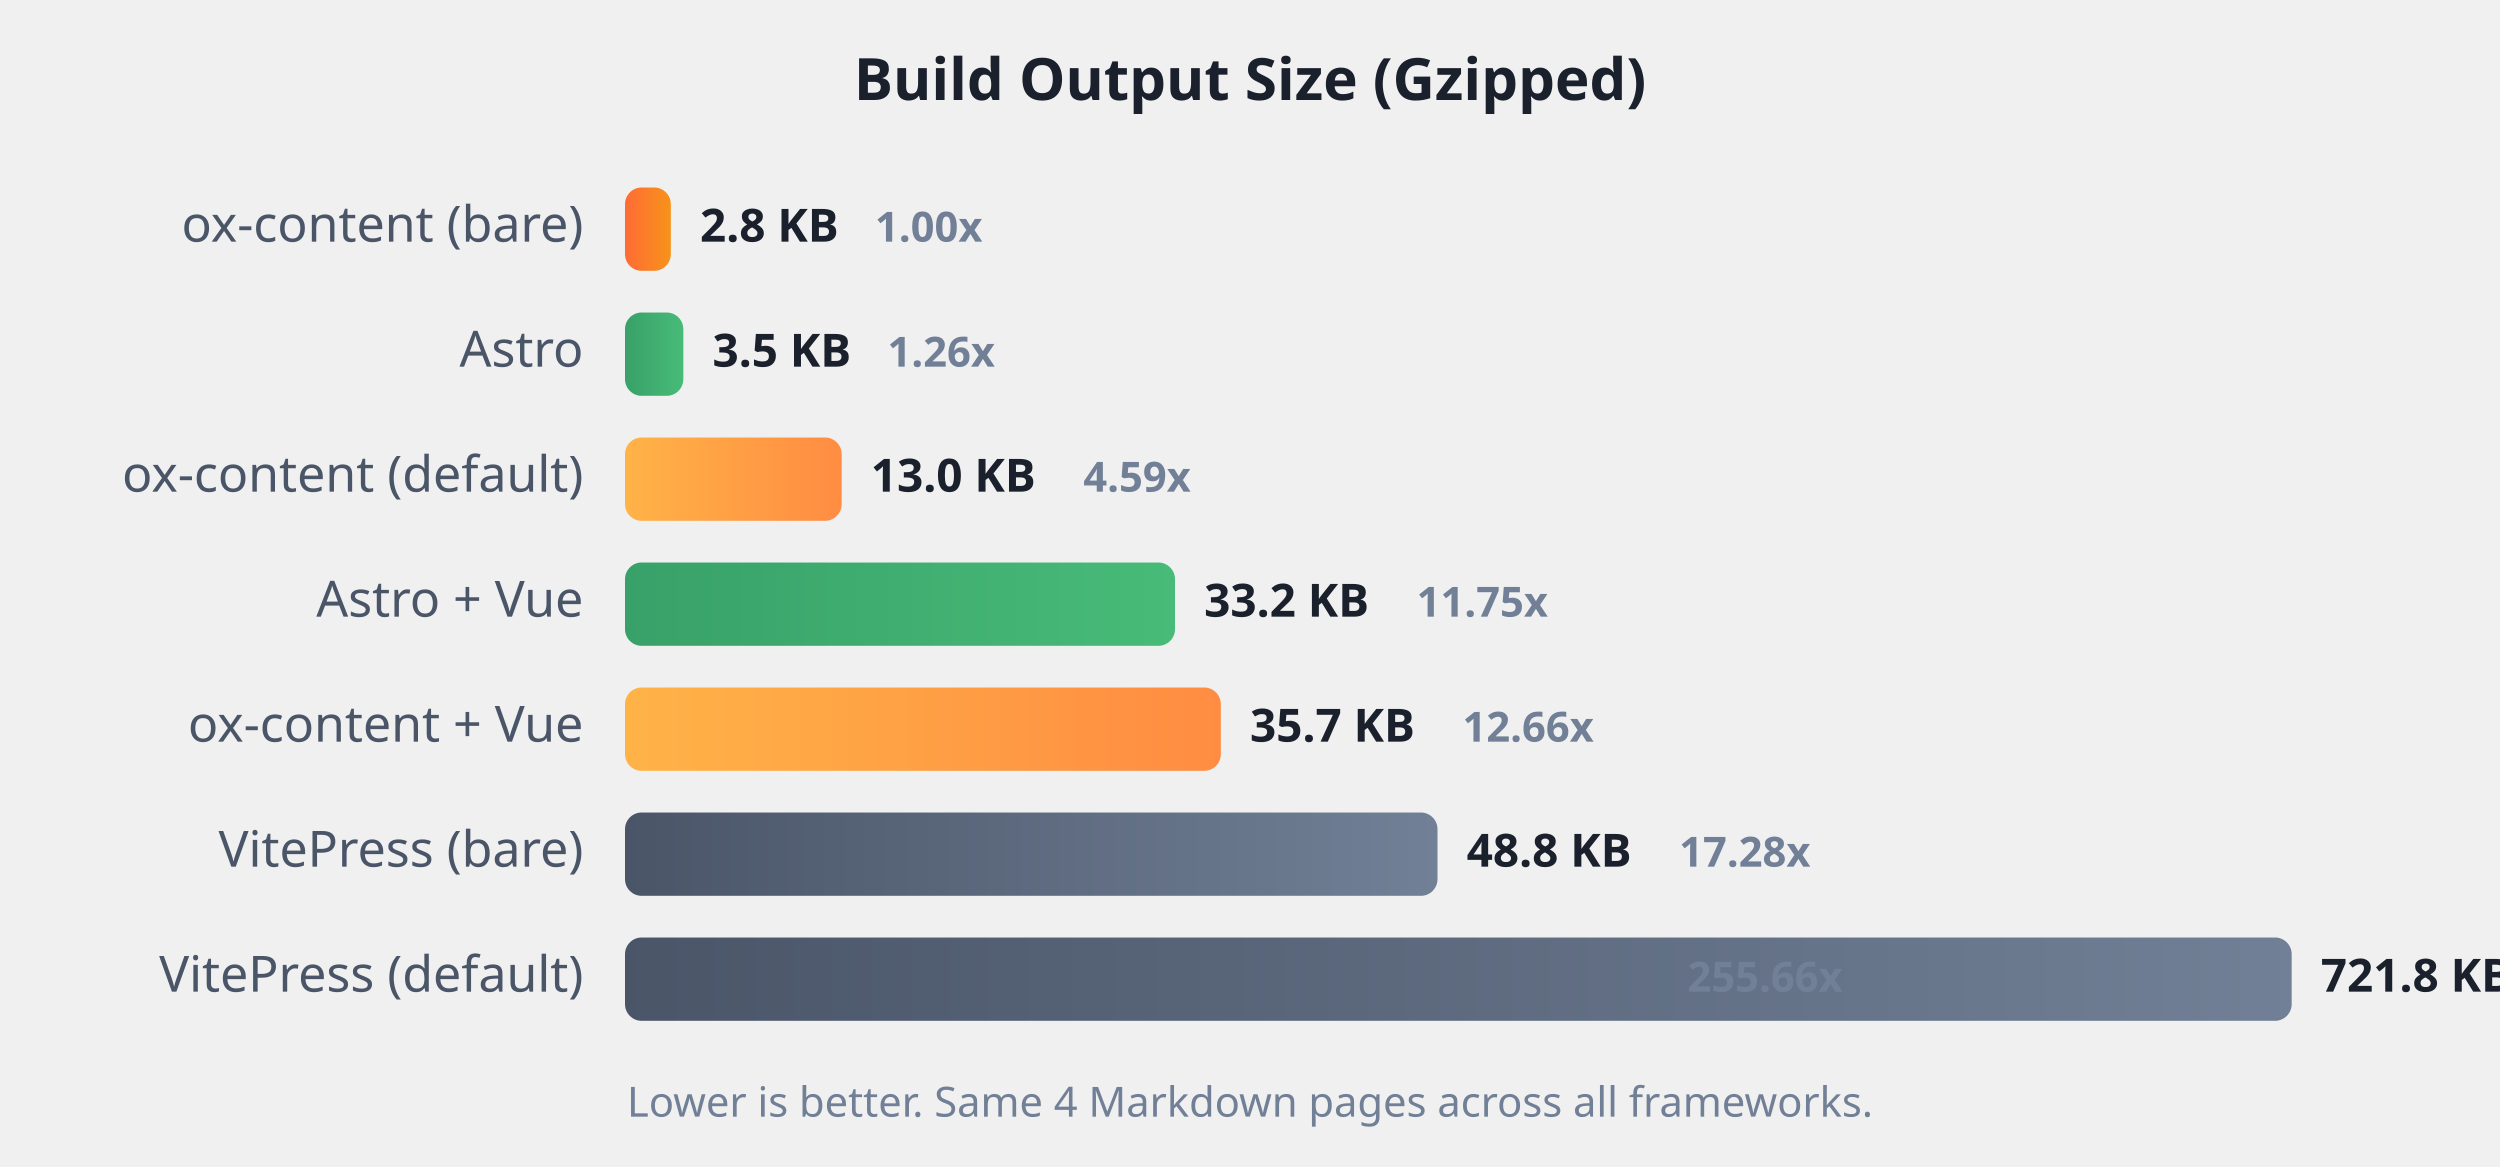
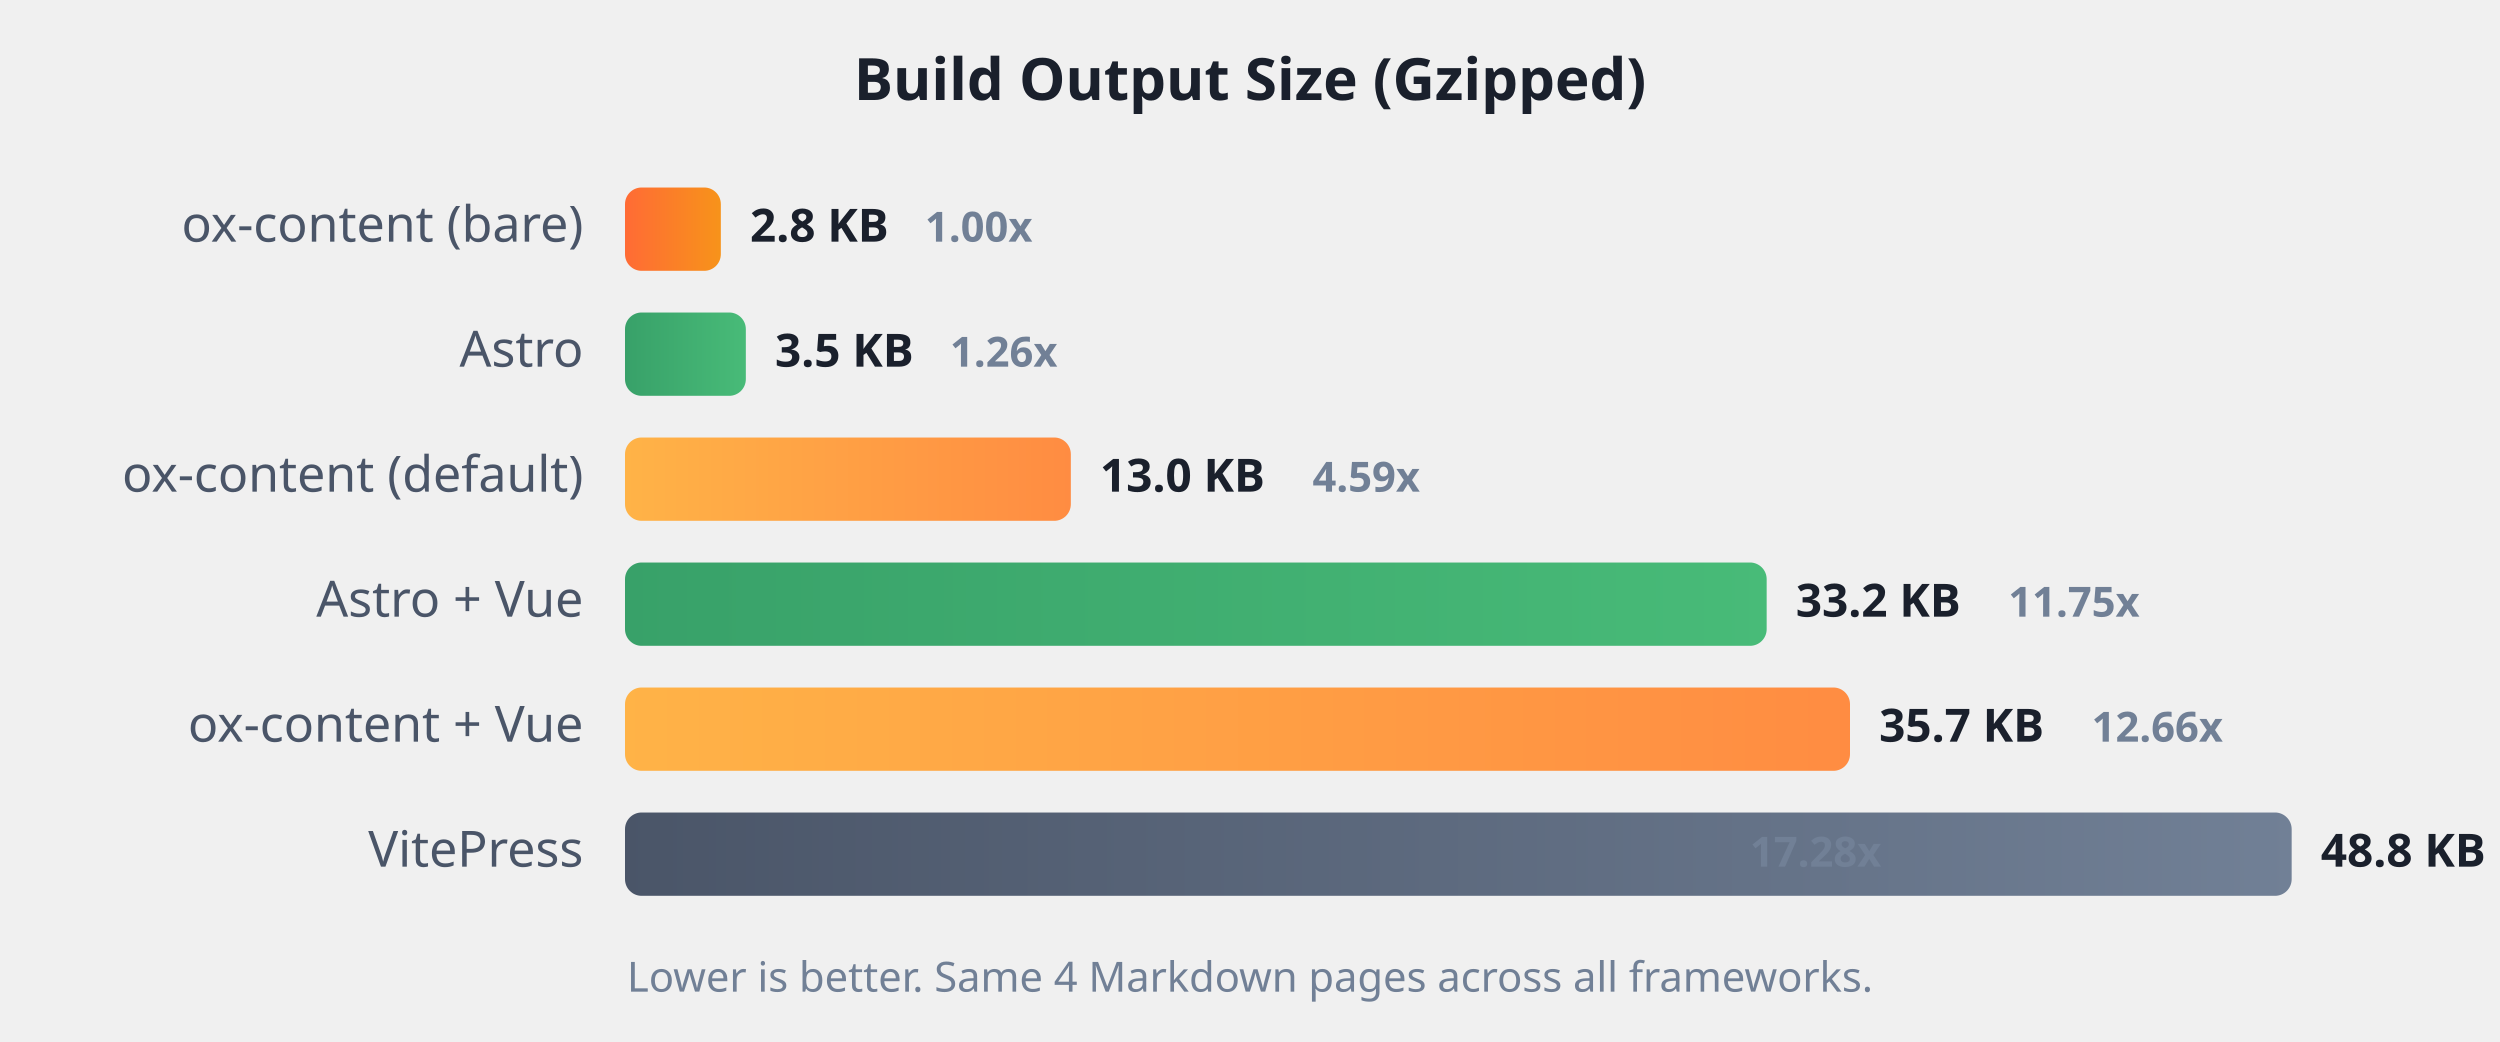
- <svg xmlns="http://www.w3.org/2000/svg" viewBox="0 0 600 280">
+ <svg xmlns="http://www.w3.org/2000/svg" viewBox="0 0 600 250">
  <defs>
    <linearGradient id="oxGrad" x1="0%" y1="0%" x2="100%" y2="0%">
      <stop offset="0%" style="stop-color:#ff6b35" />
      <stop offset="100%" style="stop-color:#f7931a" />
    </linearGradient>
    <linearGradient id="oxGrad2" x1="0%" y1="0%" x2="100%" y2="0%">
      <stop offset="0%" style="stop-color:#ffb347" />
      <stop offset="100%" style="stop-color:#ff8c42" />
    </linearGradient>
    <linearGradient id="grayGrad" x1="0%" y1="0%" x2="100%" y2="0%">
      <stop offset="0%" style="stop-color:#4a5568" />
      <stop offset="100%" style="stop-color:#718096" />
    </linearGradient>
    <linearGradient id="greenGrad" x1="0%" y1="0%" x2="100%" y2="0%">
      <stop offset="0%" style="stop-color:#38a169" />
      <stop offset="100%" style="stop-color:#48bb78" />
    </linearGradient>
  </defs>
  <style>
    .title { font: bold 14px system-ui, sans-serif; fill: #1a202c; }
    .label { font: 12px system-ui, sans-serif; fill: #4a5568; }
    .value { font: bold 11px system-ui, sans-serif; fill: #1a202c; }
    .unit { font: 10px system-ui, sans-serif; fill: #718096; }
    .ratio { font: bold 10px system-ui, sans-serif; fill: #718096; }
  </style>
  <text x="300" y="24" text-anchor="middle" class="title">Build Output Size (Gzipped)</text>
  <text x="140" y="58" text-anchor="end" class="label">ox-content (bare)</text>
-   <rect x="150" y="45" width="11" height="20" rx="4" fill="url(#oxGrad)" />
-   <text x="168" y="58" class="value">2.8 KB</text>
-   <text x="210" y="58" class="ratio">1.00x</text>
+   <rect x="150" y="45" width="23" height="20" rx="4" fill="url(#oxGrad)" />
+   <text x="180" y="58" class="value">2.8 KB</text>
+   <text x="222" y="58" class="ratio">1.00x</text>
  <text x="140" y="88" text-anchor="end" class="label">Astro</text>
-   <rect x="150" y="75" width="14" height="20" rx="4" fill="url(#greenGrad)" />
-   <text x="171" y="88" class="value">3.5 KB</text>
-   <text x="213" y="88" class="ratio">1.26x</text>
+   <rect x="150" y="75" width="29" height="20" rx="4" fill="url(#greenGrad)" />
+   <text x="186" y="88" class="value">3.5 KB</text>
+   <text x="228" y="88" class="ratio">1.26x</text>
  <text x="140" y="118" text-anchor="end" class="label">ox-content (default)</text>
-   <rect x="150" y="105" width="52" height="20" rx="4" fill="url(#oxGrad2)" />
-   <text x="209" y="118" class="value">13.0 KB</text>
-   <text x="260" y="118" class="ratio">4.59x</text>
+   <rect x="150" y="105" width="107" height="20" rx="4" fill="url(#oxGrad2)" />
+   <text x="264" y="118" class="value">13.0 KB</text>
+   <text x="315" y="118" class="ratio">4.59x</text>
  <text x="140" y="148" text-anchor="end" class="label">Astro + Vue</text>
-   <rect x="150" y="135" width="132" height="20" rx="4" fill="url(#greenGrad)" />
-   <text x="289" y="148" class="value">33.2 KB</text>
-   <text x="340" y="148" class="ratio">11.75x</text>
+   <rect x="150" y="135" width="274" height="20" rx="4" fill="url(#greenGrad)" />
+   <text x="431" y="148" class="value">33.2 KB</text>
+   <text x="482" y="148" class="ratio">11.75x</text>
  <text x="140" y="178" text-anchor="end" class="label">ox-content + Vue</text>
-   <rect x="150" y="165" width="143" height="20" rx="4" fill="url(#oxGrad2)" />
-   <text x="300" y="178" class="value">35.7 KB</text>
-   <text x="351" y="178" class="ratio">12.66x</text>
-   <text x="140" y="208" text-anchor="end" class="label">VitePress (bare)</text>
-   <rect x="150" y="195" width="195" height="20" rx="4" fill="url(#grayGrad)" />
-   <text x="352" y="208" class="value">48.8 KB</text>
-   <text x="403" y="208" class="ratio">17.28x</text>
-   <text x="140" y="238" text-anchor="end" class="label">VitePress (default)</text>
-   <rect x="150" y="225" width="400" height="20" rx="4" fill="url(#grayGrad)" />
-   <text x="557" y="238" class="value">721.8 KB</text>
-   <text x="405" y="238" class="ratio" fill="#fff">255.66x</text>
-   <text x="300" y="268" text-anchor="middle" class="unit">Lower is better. Same 4 Markdown pages across all frameworks.</text>
+   <rect x="150" y="165" width="294" height="20" rx="4" fill="url(#oxGrad2)" />
+   <text x="451" y="178" class="value">35.7 KB</text>
+   <text x="502" y="178" class="ratio">12.66x</text>
+   <text x="140" y="208" text-anchor="end" class="label">VitePress</text>
+   <rect x="150" y="195" width="400" height="20" rx="4" fill="url(#grayGrad)" />
+   <text x="557" y="208" class="value">48.8 KB</text>
+   <text x="420" y="208" class="ratio" fill="#fff">17.28x</text>
+   <text x="300" y="238" text-anchor="middle" class="unit">Lower is better. Same 4 Markdown pages across all frameworks.</text>
</svg>
